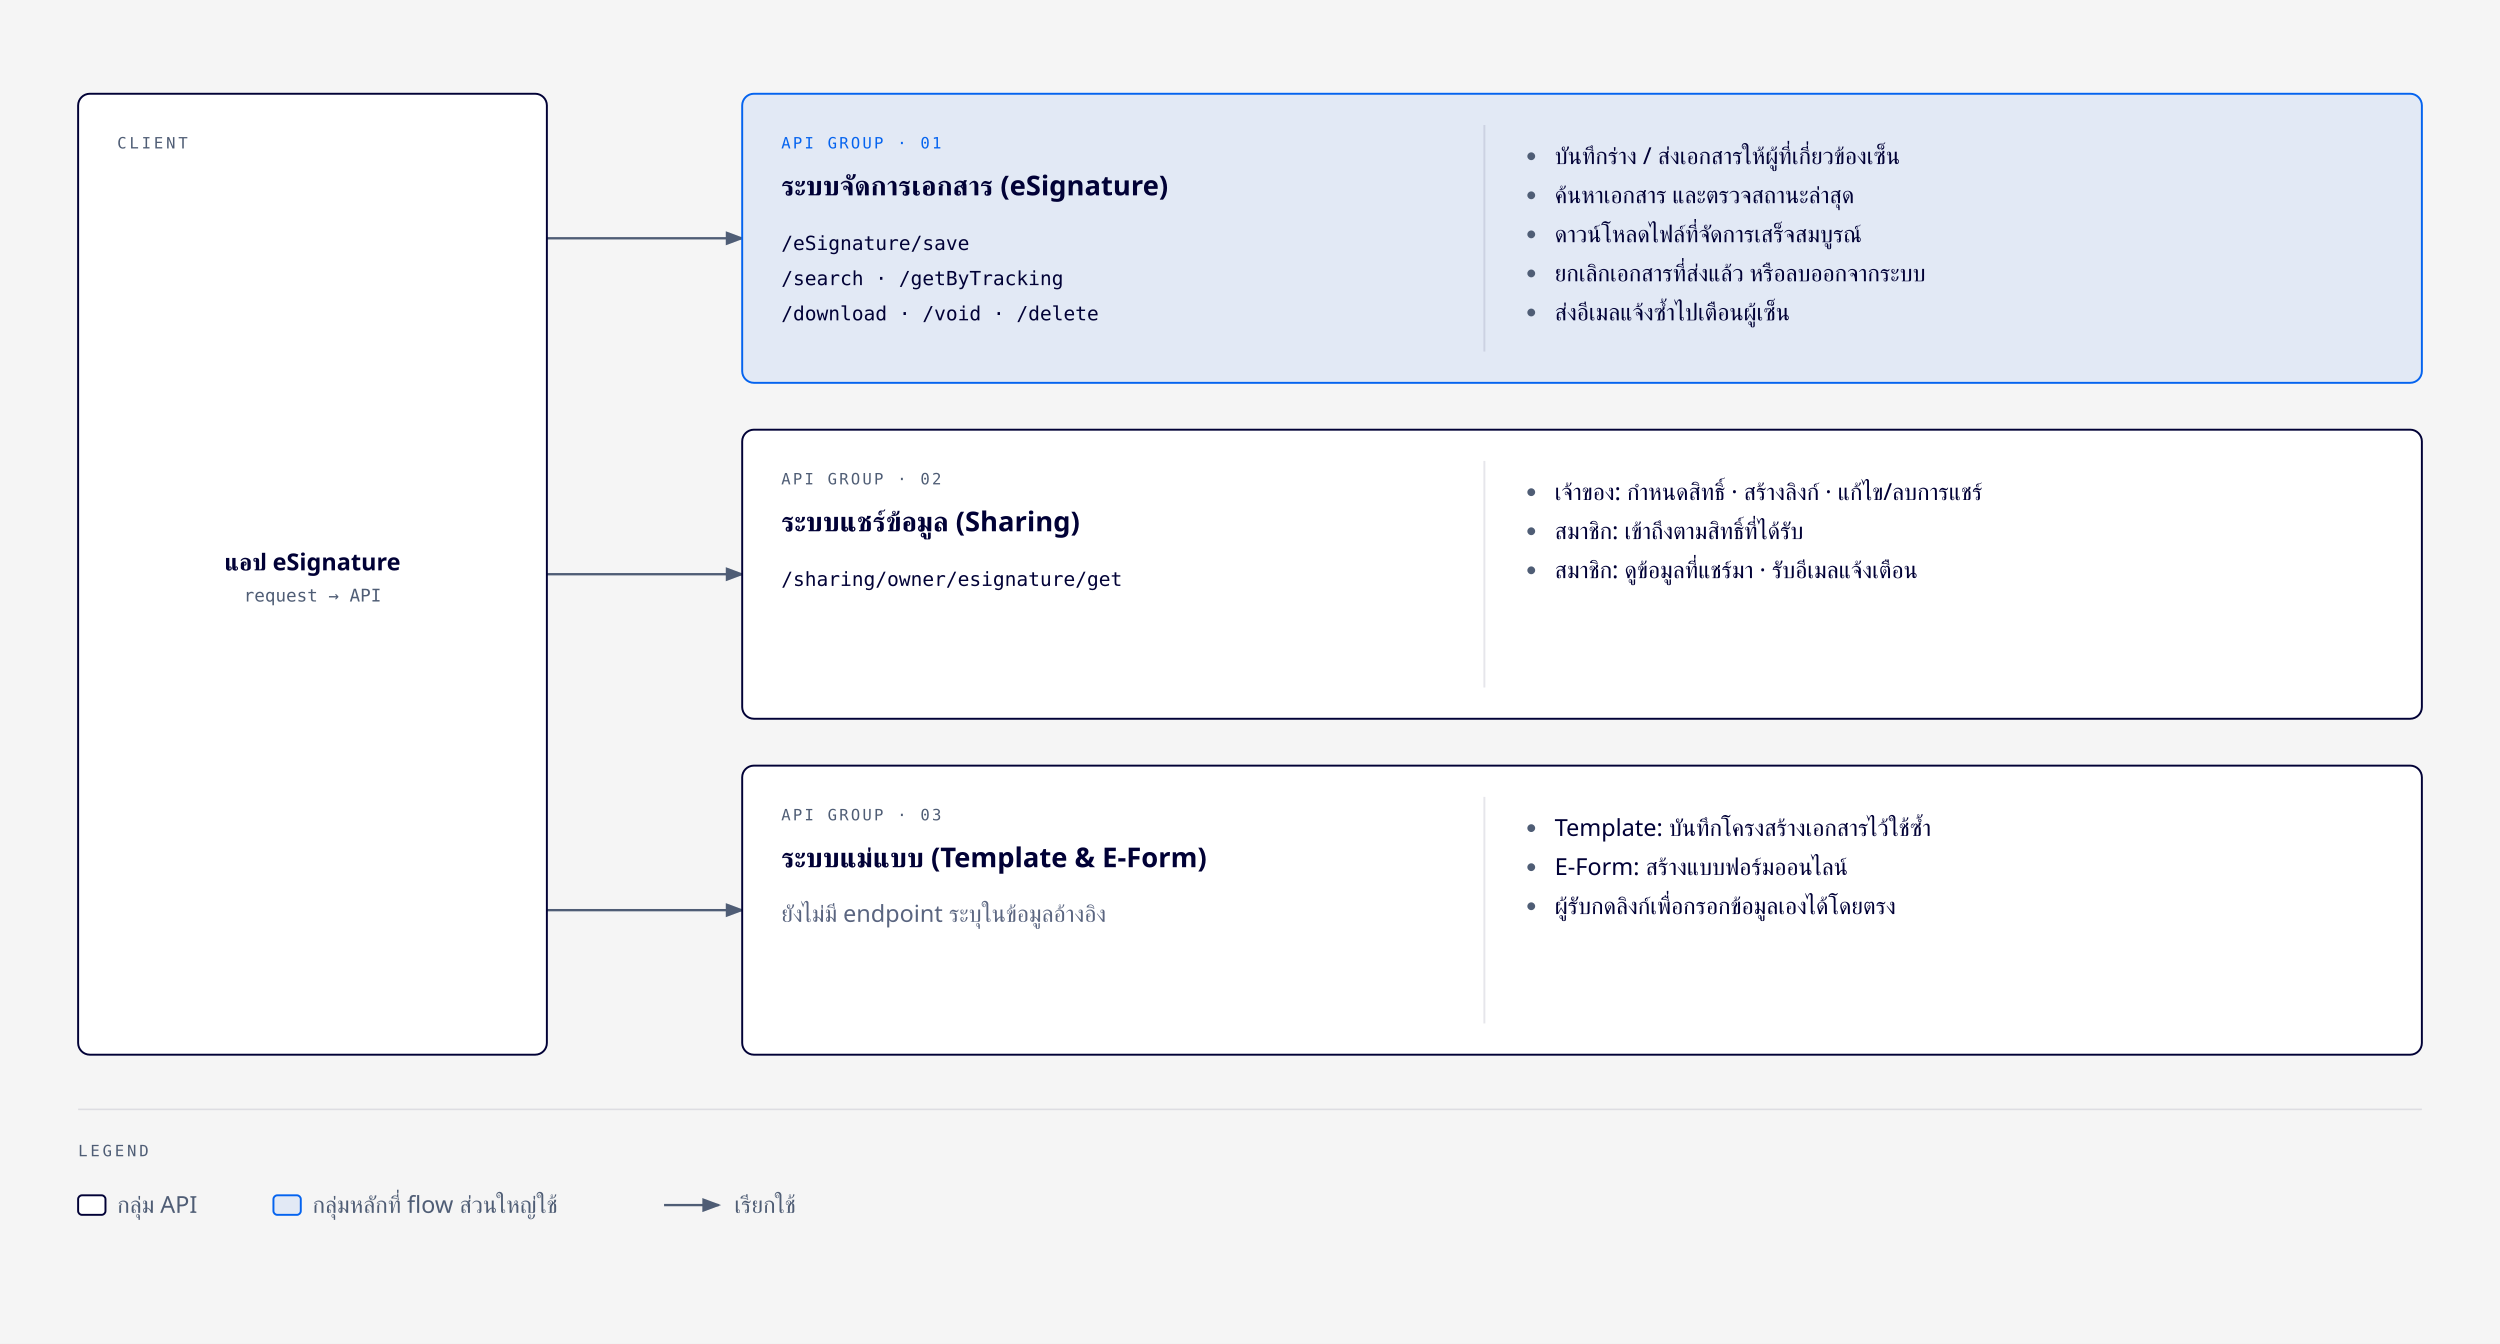
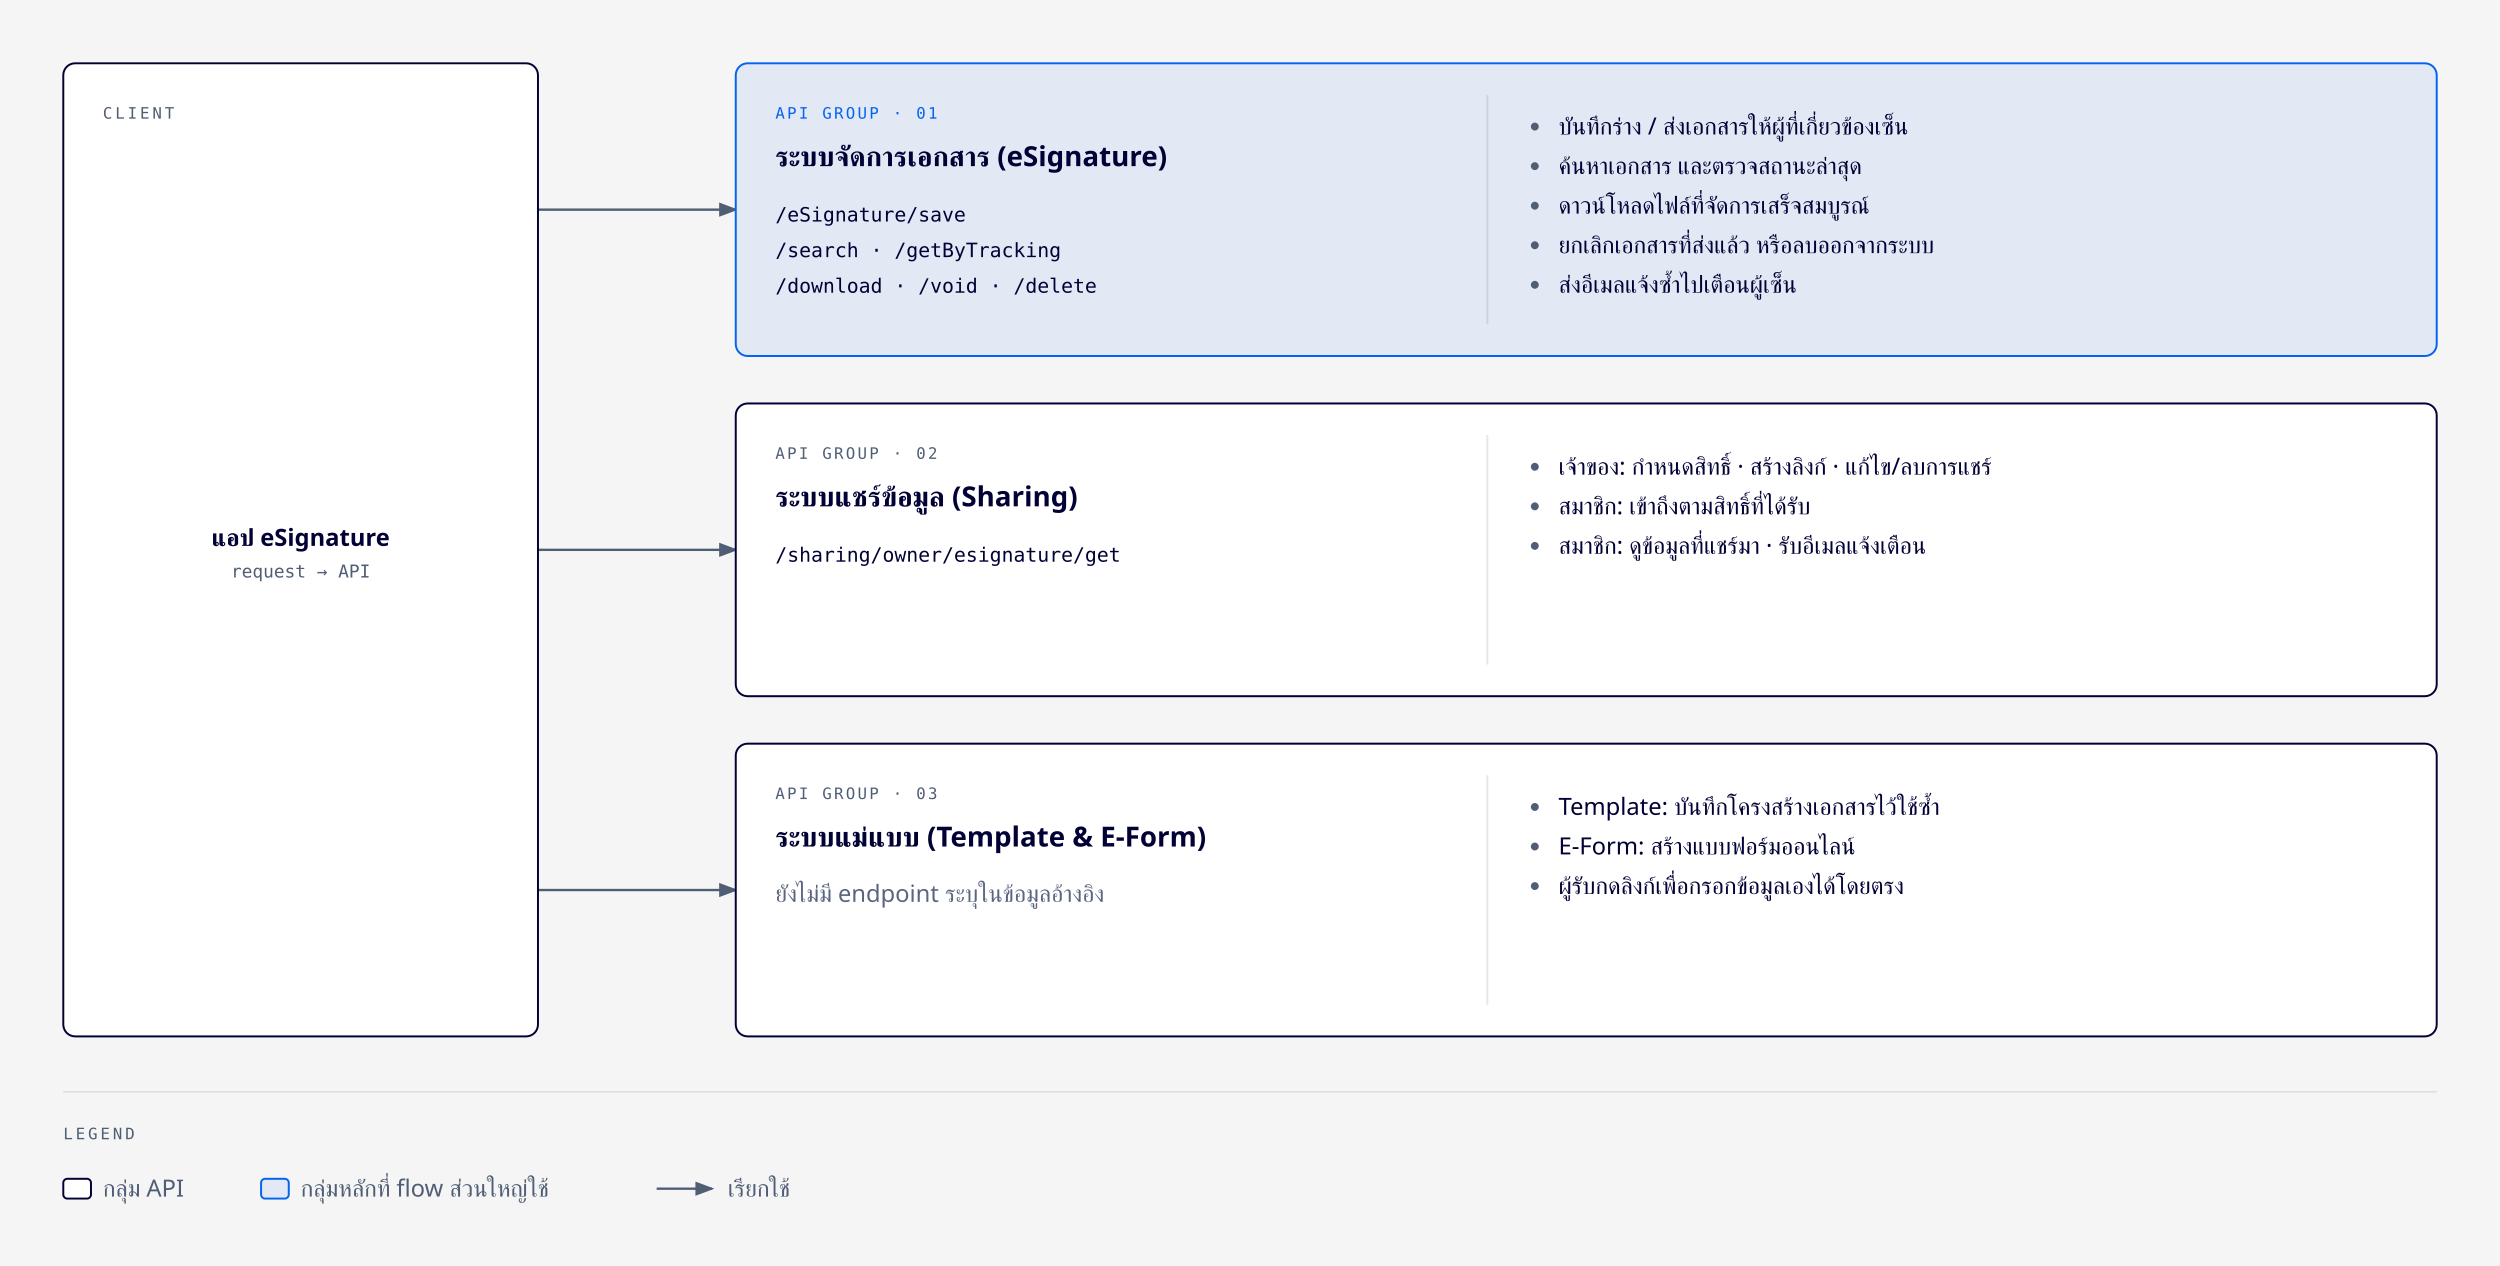
- <svg xmlns="http://www.w3.org/2000/svg" viewBox="0 0 1280 688" width="1280" height="688" role="img" aria-labelledby="ref-api-title ref-api-desc">
+ <svg xmlns="http://www.w3.org/2000/svg" viewBox="8 16 1264 640" width="1264" height="640" role="img" aria-labelledby="ref-api-title ref-api-desc">
  <defs>
    <marker id="ref-api-arrow" markerWidth="8" markerHeight="6" refX="7" refY="3" orient="auto">
      <polygon points="0 0, 8 3, 0 6" fill="#4f5d75" />
    </marker>
    <marker id="ref-api-arrow-accent" markerWidth="8" markerHeight="6" refX="7" refY="3" orient="auto">
      <polygon points="0 0, 8 3, 0 6" fill="#0463EF" />
    </marker>
  </defs>
-   <rect width="100%" height="100%" fill="#f5f5f5" />
+   <rect x="8" y="16" width="1264" height="640" fill="#f5f5f5" />
  <line x1="280" y1="122" x2="380" y2="122" stroke="#4f5d75" stroke-width="1.2" marker-end="url(#ref-api-arrow)" />
  <line x1="280" y1="294" x2="380" y2="294" stroke="#4f5d75" stroke-width="1.2" marker-end="url(#ref-api-arrow)" />
  <line x1="280" y1="466" x2="380" y2="466" stroke="#4f5d75" stroke-width="1.2" marker-end="url(#ref-api-arrow)" />
  <rect x="40" y="48" width="240" height="492" rx="6" fill="#f5f5f5" />
  <rect x="40" y="48" width="240" height="492" rx="6" fill="#ffffff" stroke="#010136" stroke-width="1" />
  <text x="60" y="76" fill="#4f5d75" font-size="8" font-family="'Geist Mono', monospace" letter-spacing="0.18em">CLIENT</text>
  <text x="160" y="292" fill="#010136" font-size="12" font-family="'Geist', 'IBM Plex Sans Thai', sans-serif" font-weight="600" text-anchor="middle">แอป eSignature</text>
  <text x="160" y="308" fill="#4f5d75" font-size="9" font-family="'Geist Mono', monospace" text-anchor="middle">request → API</text>
  <rect x="380" y="48" width="860" height="148" rx="6" fill="#f5f5f5" />
  <rect x="380" y="48" width="860" height="148" rx="6" fill="rgba(4,99,239,0.08)" stroke="#0463EF" stroke-width="1" />
  <line x1="760" y1="64" x2="760" y2="180" stroke="rgba(1,1,54,0.10)" stroke-width="1" />
  <text x="400" y="76" fill="#0463EF" font-size="8" font-family="'Geist Mono', monospace" letter-spacing="0.14em">API GROUP · 01</text>
  <text x="400" y="100" fill="#010136" font-size="14" font-family="'Geist', 'IBM Plex Sans Thai', sans-serif" font-weight="600">ระบบจัดการเอกสาร (eSignature)</text>
  <text x="400" y="128" fill="#010136" font-size="10" font-family="'Geist Mono', monospace">/eSignature/save</text>
  <text x="400" y="146" fill="#010136" font-size="10" font-family="'Geist Mono', monospace">/search · /getByTracking</text>
  <text x="400" y="164" fill="#010136" font-size="10" font-family="'Geist Mono', monospace">/download · /void · /delete</text>
  <circle cx="784" cy="80" r="2" fill="#4f5d75" />
  <text x="796" y="84" fill="#010136" font-size="12" font-family="'Geist', 'IBM Plex Sans Thai', sans-serif">บันทึกร่าง / ส่งเอกสารให้ผู้ที่เกี่ยวข้องเซ็น</text>
  <circle cx="784" cy="100" r="2" fill="#4f5d75" />
  <text x="796" y="104" fill="#010136" font-size="12" font-family="'Geist', 'IBM Plex Sans Thai', sans-serif">ค้นหาเอกสาร และตรวจสถานะล่าสุด</text>
  <circle cx="784" cy="120" r="2" fill="#4f5d75" />
  <text x="796" y="124" fill="#010136" font-size="12" font-family="'Geist', 'IBM Plex Sans Thai', sans-serif">ดาวน์โหลดไฟล์ที่จัดการเสร็จสมบูรณ์</text>
  <circle cx="784" cy="140" r="2" fill="#4f5d75" />
  <text x="796" y="144" fill="#010136" font-size="12" font-family="'Geist', 'IBM Plex Sans Thai', sans-serif">ยกเลิกเอกสารที่ส่งแล้ว หรือลบออกจากระบบ</text>
  <circle cx="784" cy="160" r="2" fill="#4f5d75" />
  <text x="796" y="164" fill="#010136" font-size="12" font-family="'Geist', 'IBM Plex Sans Thai', sans-serif">ส่งอีเมลแจ้งซ้ำไปเตือนผู้เซ็น</text>
  <rect x="380" y="220" width="860" height="148" rx="6" fill="#f5f5f5" />
  <rect x="380" y="220" width="860" height="148" rx="6" fill="#ffffff" stroke="#010136" stroke-width="1" />
  <line x1="760" y1="236" x2="760" y2="352" stroke="rgba(1,1,54,0.10)" stroke-width="1" />
  <text x="400" y="248" fill="#4f5d75" font-size="8" font-family="'Geist Mono', monospace" letter-spacing="0.14em">API GROUP · 02</text>
  <text x="400" y="272" fill="#010136" font-size="14" font-family="'Geist', 'IBM Plex Sans Thai', sans-serif" font-weight="600">ระบบแชร์ข้อมูล (Sharing)</text>
  <text x="400" y="300" fill="#010136" font-size="10" font-family="'Geist Mono', monospace">/sharing/owner/esignature/get</text>
  <circle cx="784" cy="252" r="2" fill="#4f5d75" />
  <text x="796" y="256" fill="#010136" font-size="12" font-family="'Geist', 'IBM Plex Sans Thai', sans-serif">เจ้าของ: กำหนดสิทธิ์ · สร้างลิงก์ · แก้ไข/ลบการแชร์</text>
  <circle cx="784" cy="272" r="2" fill="#4f5d75" />
  <text x="796" y="276" fill="#010136" font-size="12" font-family="'Geist', 'IBM Plex Sans Thai', sans-serif">สมาชิก: เข้าถึงตามสิทธิ์ที่ได้รับ</text>
  <circle cx="784" cy="292" r="2" fill="#4f5d75" />
  <text x="796" y="296" fill="#010136" font-size="12" font-family="'Geist', 'IBM Plex Sans Thai', sans-serif">สมาชิก: ดูข้อมูลที่แชร์มา · รับอีเมลแจ้งเตือน</text>
  <rect x="380" y="392" width="860" height="148" rx="6" fill="#f5f5f5" />
  <rect x="380" y="392" width="860" height="148" rx="6" fill="#ffffff" stroke="#010136" stroke-width="1" />
  <line x1="760" y1="408" x2="760" y2="524" stroke="rgba(1,1,54,0.10)" stroke-width="1" />
  <text x="400" y="420" fill="#4f5d75" font-size="8" font-family="'Geist Mono', monospace" letter-spacing="0.14em">API GROUP · 03</text>
  <text x="400" y="444" fill="#010136" font-size="14" font-family="'Geist', 'IBM Plex Sans Thai', sans-serif" font-weight="600">ระบบแม่แบบ (Template &amp; E-Form)</text>
  <text x="400" y="472" fill="#5a6580" font-size="12" font-family="'Geist', 'IBM Plex Sans Thai', sans-serif">ยังไม่มี endpoint ระบุในข้อมูลอ้างอิง</text>
  <circle cx="784" cy="424" r="2" fill="#4f5d75" />
  <text x="796" y="428" fill="#010136" font-size="12" font-family="'Geist', 'IBM Plex Sans Thai', sans-serif">Template: บันทึกโครงสร้างเอกสารไว้ใช้ซ้ำ</text>
  <circle cx="784" cy="444" r="2" fill="#4f5d75" />
  <text x="796" y="448" fill="#010136" font-size="12" font-family="'Geist', 'IBM Plex Sans Thai', sans-serif">E-Form: สร้างแบบฟอร์มออนไลน์</text>
  <circle cx="784" cy="464" r="2" fill="#4f5d75" />
  <text x="796" y="468" fill="#010136" font-size="12" font-family="'Geist', 'IBM Plex Sans Thai', sans-serif">ผู้รับกดลิงก์เพื่อกรอกข้อมูลเองได้โดยตรง</text>
  <line x1="40" y1="568" x2="1240" y2="568" stroke="rgba(1,1,54,0.10)" stroke-width="0.8" />
  <text x="40" y="592" fill="#4f5d75" font-size="8" font-family="'Geist Mono', monospace" letter-spacing="0.18em">LEGEND</text>
  <rect x="40" y="612" width="14" height="10" rx="2" fill="#ffffff" stroke="#010136" stroke-width="1" />
  <text x="60" y="621" fill="#4f5d75" font-size="12" font-family="'Geist', 'IBM Plex Sans Thai', sans-serif">กลุ่ม API</text>
  <rect x="140" y="612" width="14" height="10" rx="2" fill="rgba(4,99,239,0.08)" stroke="#0463EF" stroke-width="1" />
  <text x="160" y="621" fill="#4f5d75" font-size="12" font-family="'Geist', 'IBM Plex Sans Thai', sans-serif">กลุ่มหลักที่ flow ส่วนใหญ่ใช้</text>
  <line x1="340" y1="617" x2="368" y2="617" stroke="#4f5d75" stroke-width="1.2" marker-end="url(#ref-api-arrow)" />
  <text x="376" y="621" fill="#4f5d75" font-size="12" font-family="'Geist', 'IBM Plex Sans Thai', sans-serif">เรียกใช้</text>
</svg>
